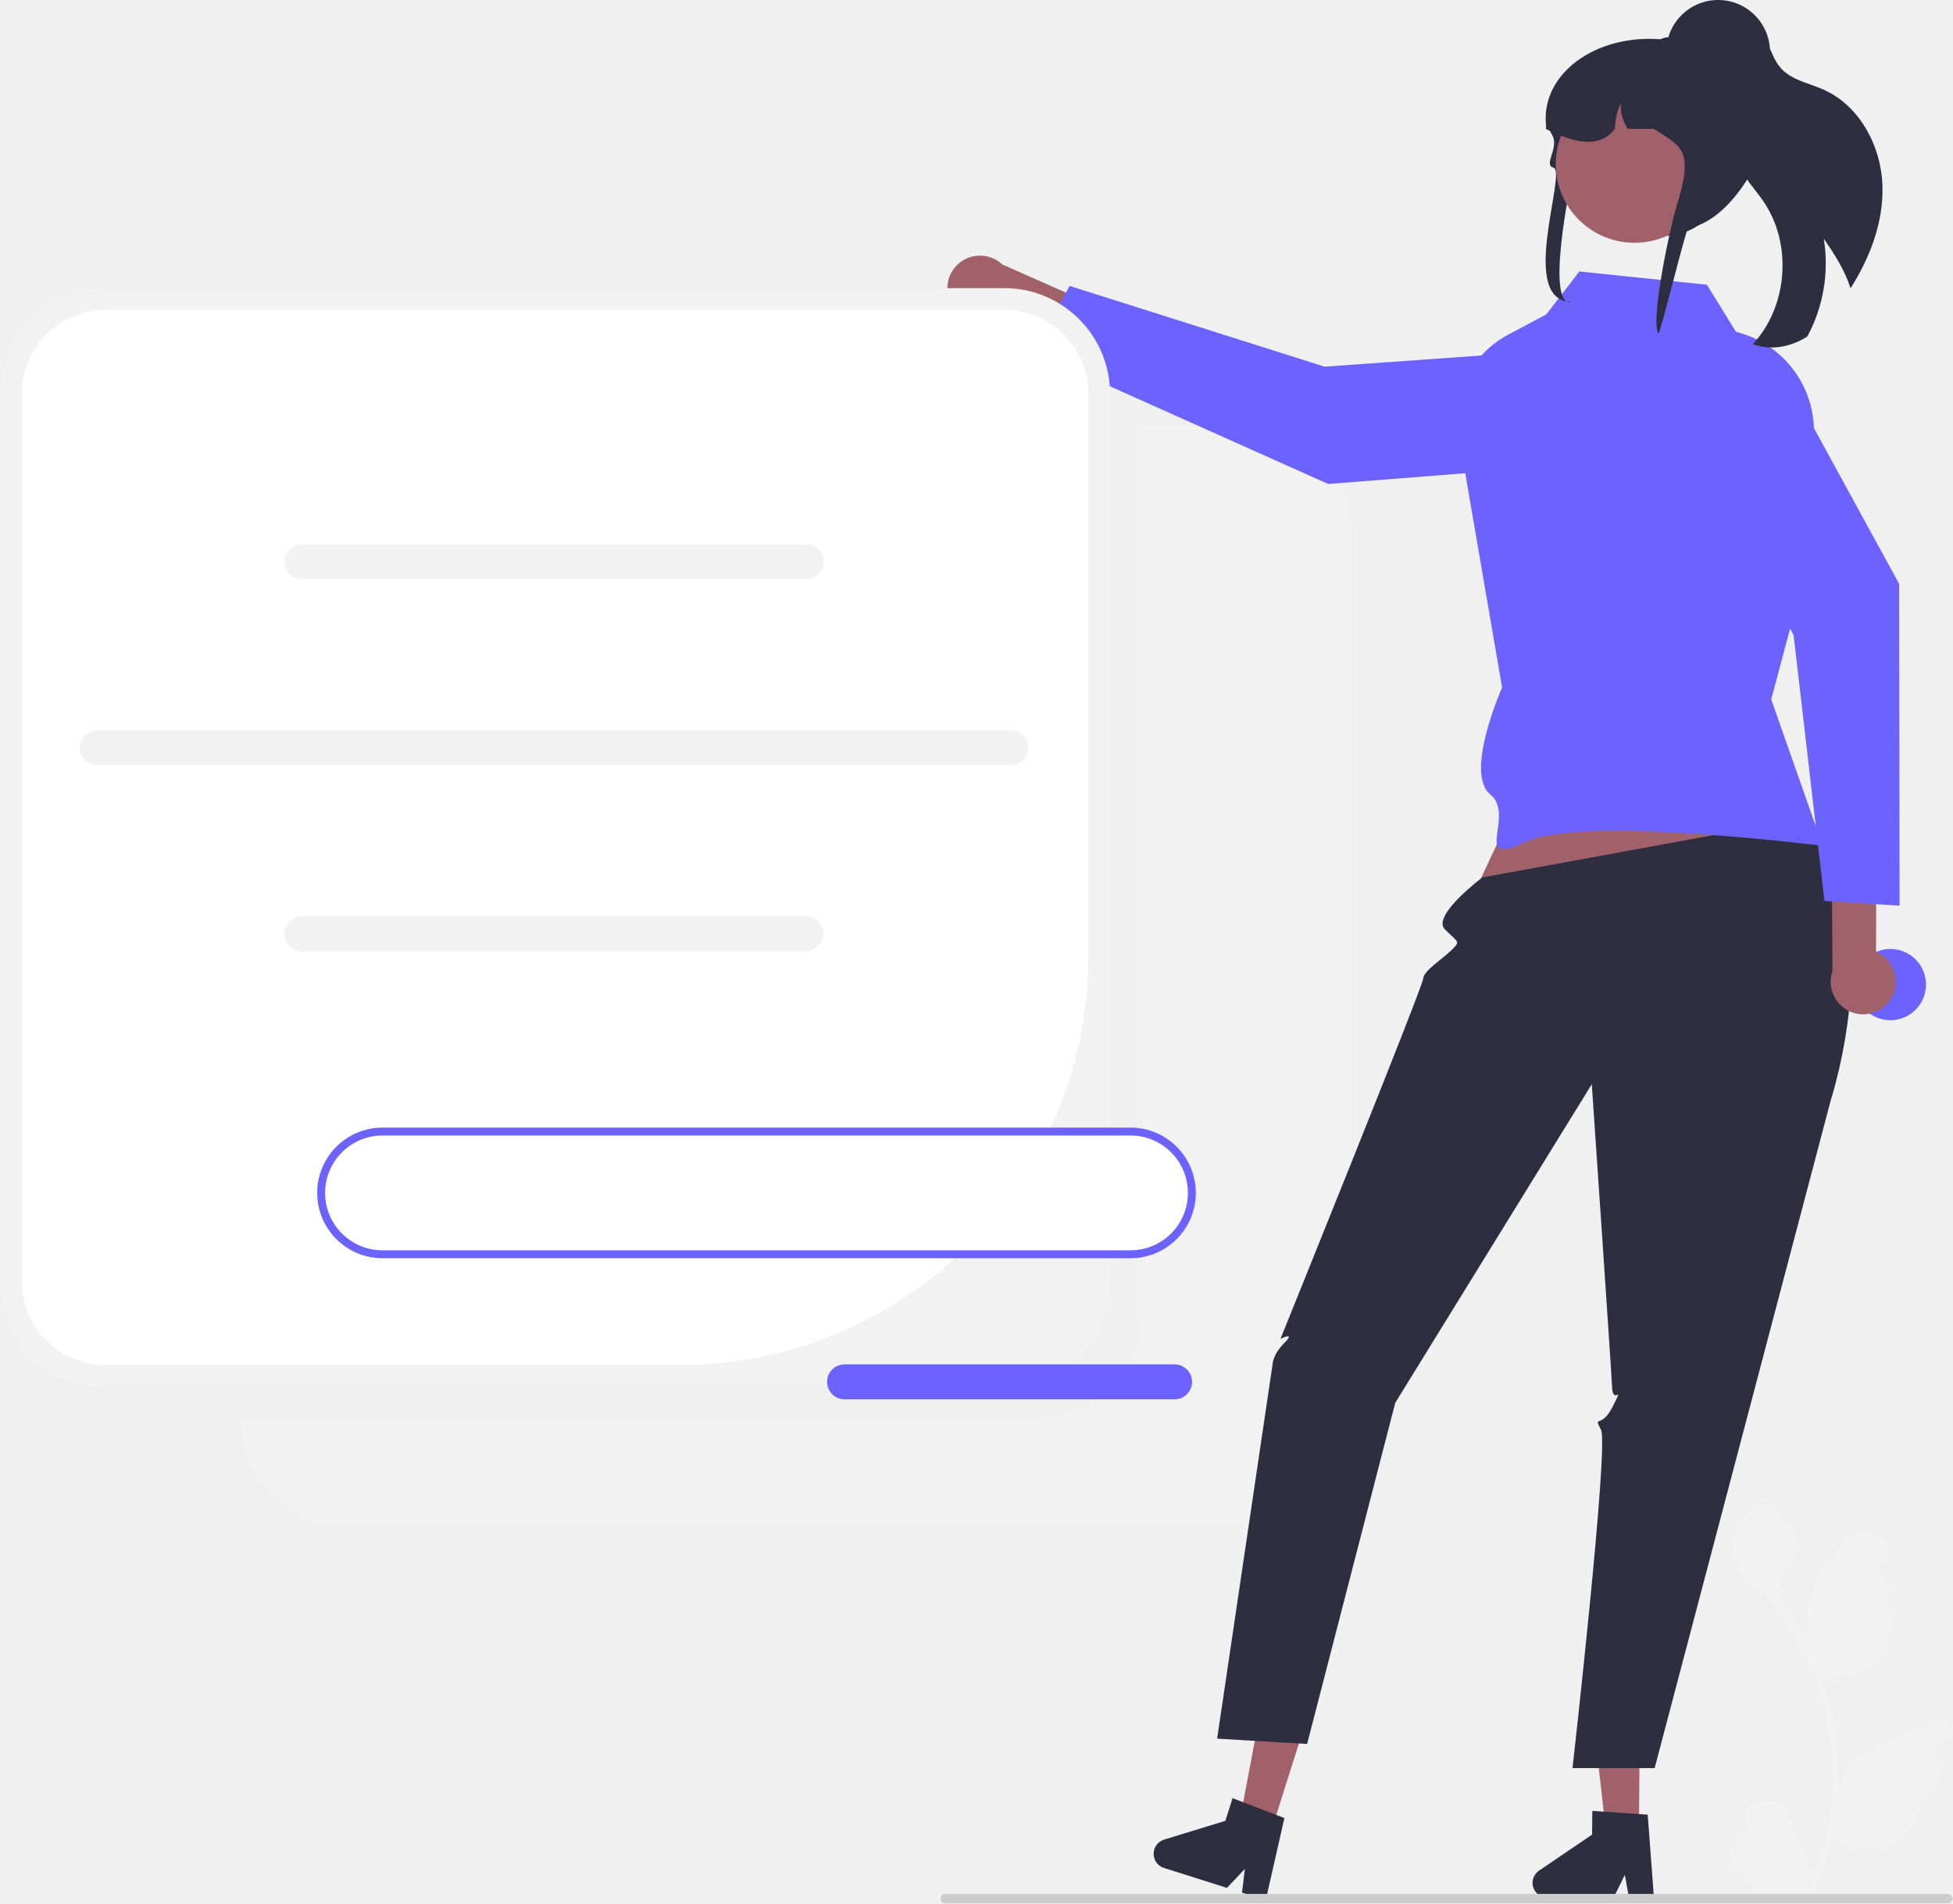
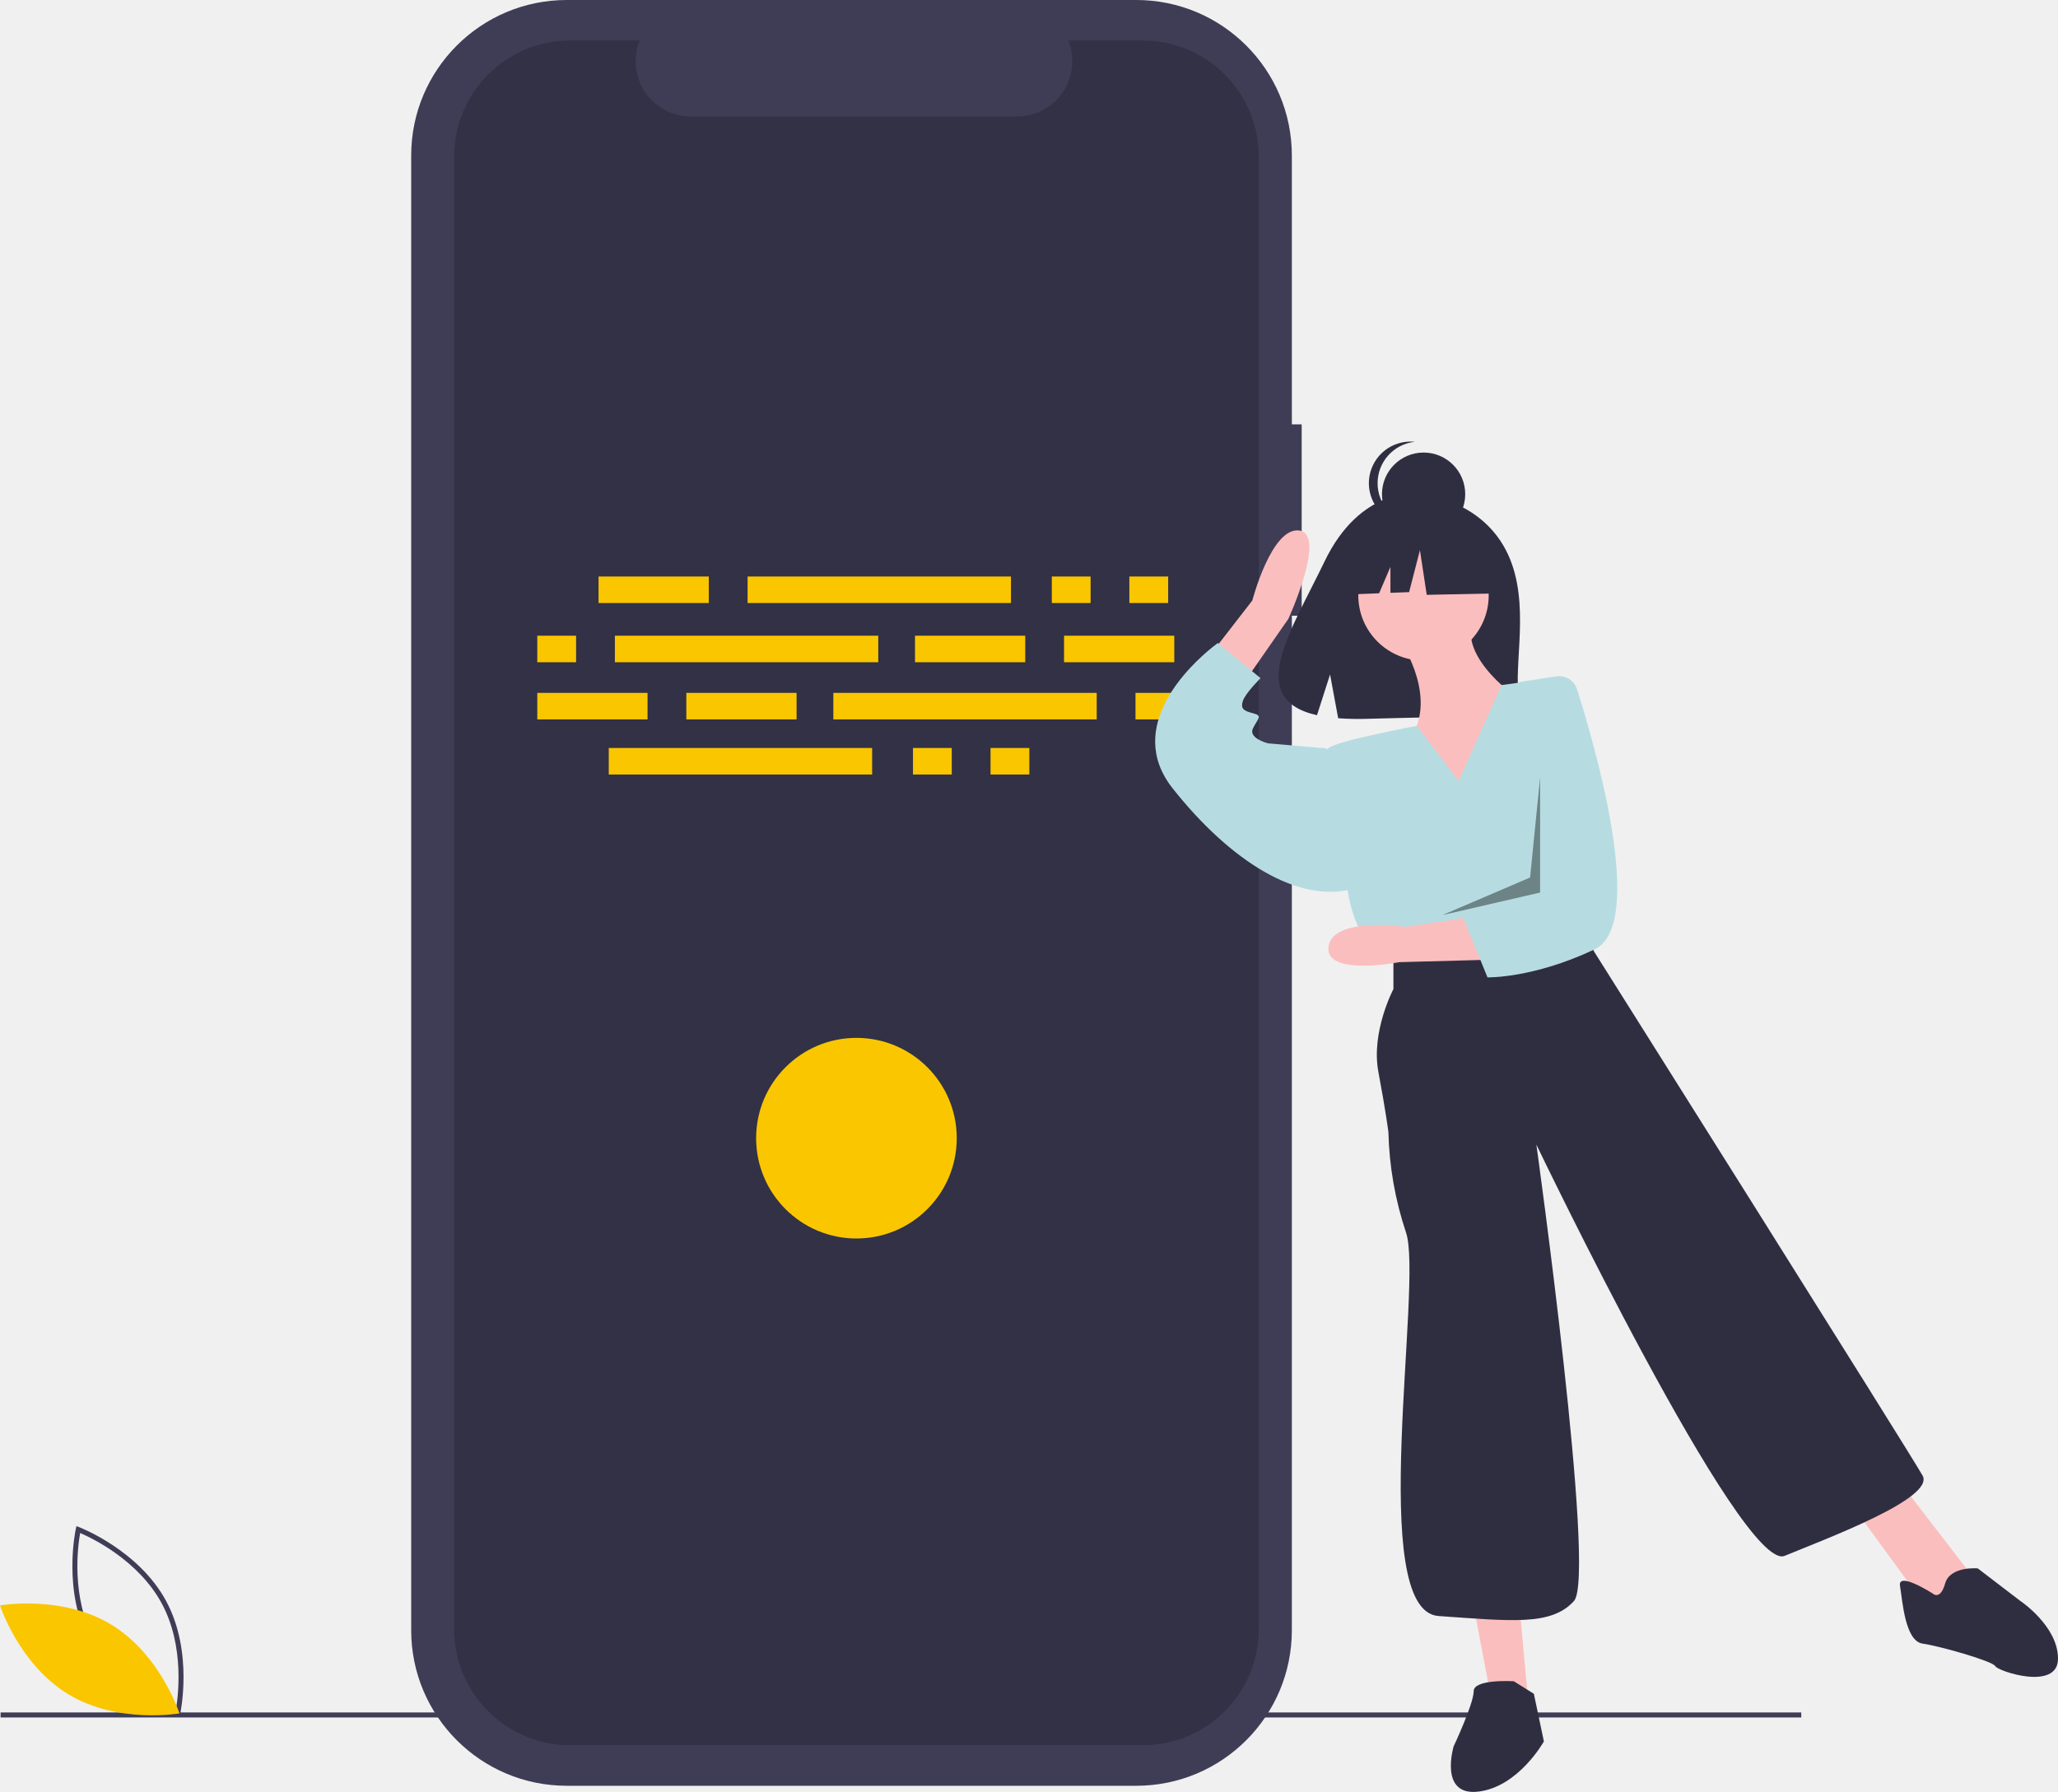
- <svg xmlns="http://www.w3.org/2000/svg" data-name="Layer 1" width="493.461" height="480.848" viewBox="0 0 493.461 480.848">
-   <path d="M668.007,317.365H641.751V541.211a26.744,26.744,0,0,1-26.744,26.744H414.269v.256a26.744,26.744,0,0,0,26.744,26.744h226.993a26.744,26.744,0,0,0,26.744-26.744V344.109A26.744,26.744,0,0,0,668.007,317.365Z" transform="translate(-353.2694 -209.5759)" fill="#f2f2f2" />
-   <path d="M792.472,673.091a2.269,2.269,0,0,0,1.645-3.933l-.155-.618q.031-.074.062-.148a6.094,6.094,0,0,1,11.241.042c1.839,4.428,4.179,8.864,4.756,13.546a18.029,18.029,0,0,1-.316,6.2,72.281,72.281,0,0,0,6.575-30.021,69.764,69.764,0,0,0-.433-7.783q-.358-3.178-.995-6.31a73.119,73.119,0,0,0-14.5-30.99,19.459,19.459,0,0,1-8.093-8.397,14.843,14.843,0,0,1-1.35-4.056c.394.052,1.486-5.949,1.188-6.317.549-.833,1.532-1.247,2.131-2.06,2.982-4.043,7.091-3.337,9.236,2.157,4.582,2.313,4.627,6.148,1.815,9.837-1.789,2.347-2.035,5.522-3.604,8.035.162.207.329.407.491.614a73.591,73.591,0,0,1,7.681,12.169,30.593,30.593,0,0,1,1.826-14.21c1.748-4.217,5.025-7.769,7.91-11.415a6.279,6.279,0,0,1,11.184,3.083q.009.081.017.161-.643.363-1.259.77a3.078,3.078,0,0,0,1.241,5.602l.063.01a30.627,30.627,0,0,1-.807,4.579c3.702,14.316-4.29,19.53-15.701,19.764-.252.129-.497.258-.749.381a75.114,75.114,0,0,1,4.043,19.028,71.243,71.243,0,0,1-.052,11.503l.019-.136a18.826,18.826,0,0,1,6.427-10.87c4.946-4.063,11.933-5.559,17.268-8.824a3.533,3.533,0,0,1,5.411,3.437l-.022.143a20.677,20.677,0,0,0-2.319,1.117q-.643.363-1.259.77a3.078,3.078,0,0,0,1.241,5.602l.063.01c.045.006.084.013.129.019a30.654,30.654,0,0,1-5.639,8.829c-2.315,12.497-12.256,13.683-22.89,10.044h-.006a75.093,75.093,0,0,1-5.044,14.726H792.923c-.065-.2-.123-.407-.181-.607a20.474,20.474,0,0,0,4.986-.297c-1.337-1.641-2.674-3.294-4.011-4.935a1.121,1.121,0,0,1-.084-.097c-.678-.84-1.363-1.673-2.041-2.512l-0-.001a29.99,29.99,0,0,1,.879-7.64Z" transform="translate(-353.2694 -209.5759)" fill="#f2f2f2" />
-   <path d="M593.994,286.915a8.246,8.246,0,0,0,12.466,1.526l37.465,16.903,7.223-9.213-44.644-19.75a8.235,8.235,0,0,0-12.509,10.535Z" transform="translate(-353.2694 -209.5759)" fill="#a0616a" />
-   <path d="M754.778,297.455l3.716,21.056a7.155,7.155,0,0,1-6.485,8.376l-63.139,4.965L614.653,298.637l8.864-16.827L687.944,302.212Z" transform="translate(-353.2694 -209.5759)" fill="#6c63ff" />
-   <rect y="72.789" width="280.481" height="277.59" rx="26.744" fill="#f2f2f2" />
-   <path d="M380.014,287.865a21.244,21.244,0,0,0-21.244,21.244V533.211a21.244,21.244,0,0,0,21.244,21.244H524.886A103.364,103.364,0,0,0,628.25,451.091V309.109a21.244,21.244,0,0,0-21.244-21.244Z" transform="translate(-353.2694 -209.5759)" fill="#fff" />
-   <path d="M556.965,355.876H429.559a4.408,4.408,0,1,1,0-8.816H556.965a4.408,4.408,0,0,1,0,8.816Z" transform="translate(-353.2694 -209.5759)" fill="#f2f2f2" />
-   <path d="M556.965,449.876H429.559a4.408,4.408,0,1,1,0-8.816H556.965a4.408,4.408,0,0,1,0,8.816Z" transform="translate(-353.2694 -209.5759)" fill="#f2f2f2" />
-   <path d="M608.702,402.907H377.822a4.408,4.408,0,1,1,0-8.816H608.702a4.408,4.408,0,0,1,0,8.816Z" transform="translate(-353.2694 -209.5759)" fill="#f2f2f2" />
-   <polygon points="393.531 180.687 370.531 229.687 459.008 220.726 440.539 173.687 393.531 180.687" fill="#a0616a" />
-   <polygon points="414.101 462.32 405.712 462.249 401.999 429.138 414.379 429.243 414.101 462.32" fill="#a0616a" />
-   <path d="M740.5,685.235a3.755,3.755,0,0,0,3.718,3.783l16.679.139,2.92-5.918,1.072,5.949,6.293.057-1.589-21.217-2.189-.146-8.931-.616-2.881-.193-.051,6.003-13.398,9.087A3.749,3.749,0,0,0,740.5,685.235Z" transform="translate(-353.2694 -209.5759)" fill="#2f2e41" />
-   <polygon points="321.266 462.358 313.268 459.825 319.447 427.085 331.251 430.822 321.266 462.358" fill="#a0616a" />
-   <path d="M644.932,676.789a3.755,3.755,0,0,0,2.443,4.709l15.902,5.033,4.53-4.799-.723,6.001,5.999,1.904L677.797,668.89l-2.05-.783-8.356-3.212-2.697-1.031-1.812,5.723-15.477,4.75A3.749,3.749,0,0,0,644.932,676.789Z" transform="translate(-353.2694 -209.5759)" fill="#2f2e41" />
-   <path d="M808.248,416.522,727.801,431.263s-12.903,9.652-9.452,13.109,3.987,2.921,1.719,5.189-7.171,5.299-7.219,7.283-36.048,90.984-36.048,90.984,4-2,1,1-3,5.479-3,5.479l-14,94.521,22.737,1.339,22.263-86.173,49.659-80.504s4.927,71.789,5.134,76.564,3.207-1.225.207,4.775-5,2-3,6-7.205,85.435-7.205,85.435h20.753L815.859,487.472S831.695,439.216,808.248,416.522Z" transform="translate(-353.2694 -209.5759)" fill="#2f2e41" />
-   <path d="M784.549,281.51l-32.225-3.348-8.349,10.839-9.726,5.18a24.275,24.275,0,0,0-12.815,22.962l11.366,66.119s-9.601,21.619-3,27-5.104,18.707,9,12,75,1,75,1l-13-37,9.711-36.358,1.069-30.485a25.826,25.826,0,0,0-18.339-25.627l-1.358-.41Z" transform="translate(-353.2694 -209.5759)" fill="#6c63ff" />
-   <path d="M828.913,256.806c.211,9.083-3.183,17.878-8.06,25.603-1.449-4.51-4.054-8.614-6.77-12.527a38.995,38.995,0,0,1-4.15,24.696,5.224,5.224,0,0,1-.444.285c-3.975,2.391-9.014,3.359-13.314,1.633,8.884-9.577,10.015-25.444,2.566-36.186-2.109-3.048-4.836-5.744-6.142-9.212-2.062-5.535-.08-11.628,1.171-17.398,1.169-5.37,1.374-11.761-2.229-15.697a3.786,3.786,0,0,1,3.47-1.598c2.221.314,3.838,2.245,4.868,4.233,1.03,1.989,1.709,4.193,3.144,5.91,2.658,3.215,7.184,3.975,10.999,5.669C823.26,236.332,828.692,246.699,828.913,256.806Z" transform="translate(-353.2694 -209.5759)" fill="#2f2e41" />
-   <path d="M590.92,689.234a1.186,1.186,0,0,0,1.19,1.19h253.29a1.19,1.19,0,0,0,0-2.38h-253.29A1.187,1.187,0,0,0,590.92,689.234Z" transform="translate(-353.2694 -209.5759)" fill="#ccc" />
-   <circle cx="477.638" cy="248.748" r="9" fill="#6c63ff" />
-   <path d="M751.156,251.613c.528-1.848-3.111,9.446-1.355,9.65,7.997.917,18.974,5.693,24.543,7.921.251-.029.502-.058.745-.095.598-.066,1.18-.16,1.756-.269C789.814,266.366,794.801,246.445,794.801,246.263c0-.896-2.149-25.493-5.535-25.857a24.957,24.957,0,0,0-2.678-.146h-8.402a39.048,39.048,0,0,0-5.274-.765H772.896c-16.915-1.289-30.253,9.021-29.006,21.567.007.015.022.029.029.044.362.539.679,1.048.959,1.536.273.459.502.896.701,1.311,1.542,3.204-2.421,7.235.207,7.987,3.495,1.001-9.192,33.894,4.642,33.894C743.698,287.747,749.699,256.71,751.156,251.613Z" transform="translate(-353.2694 -209.5759)" fill="#2f2e41" />
-   <circle cx="412.986" cy="41.443" r="19.894" fill="#a0616a" />
-   <path d="M743.89,242.147c.332.175.657.335.989.495.347.167.693.335,1.04.488,6.661,3.022,12.083,3.357,15.374-.983a18.392,18.392,0,0,1,1.512-6.626,10.65,10.65,0,0,0,1.756,6.626h6.624c6.824,4.529,10.328,5.002,5.592,19.87-1.321,4.143-6.571,28.251-4.505,31.826.598-.066,6.955-26.471,7.53-26.58,12.969-2.454,21.209-23.82,20.154-25.028a22.275,22.275,0,0,0-2.309-9.91,22.793,22.793,0,0,0-8.661-9.422,40.166,40.166,0,0,0-6.92-2.599c-.059-.015-.111-.029-.17-.044-.73-.197-1.475-.379-2.22-.532a40.842,40.842,0,0,0-4.662-.706c-.111-.007-.221-.015-.325-.015a3.513,3.513,0,0,0-1.778.488c-.007,0-.007.007-.015.007a3.347,3.347,0,0,0-.989.881,3.386,3.386,0,0,0-.723,2.104H763.808q-.409,0-.819.022a19.78,19.78,0,0,0-19.069,18.596C743.897,241.456,743.89,241.798,743.89,242.147Z" transform="translate(-353.2694 -209.5759)" fill="#2f2e41" />
-   <circle cx="434.117" cy="13.106" r="13.106" fill="#2f2e41" />
-   <path d="M831.009,462.035a8.246,8.246,0,0,0-3.717-11.996l.065-41.101-11.364-2.813.28,48.817a8.235,8.235,0,0,0,14.736,7.093Z" transform="translate(-353.2694 -209.5759)" fill="#a0616a" />
-   <path d="M774.733,311.053l17.684-12.018a7.155,7.155,0,0,1,10.298,2.483l30.404,55.559.116,81.31-18.982-1.19-7.792-67.129Z" transform="translate(-353.2694 -209.5759)" fill="#6c63ff" />
-   <path d="M638.915,495.453h-189a15.5,15.5,0,0,0,0,31h189a15.5,15.5,0,1,0,0-31Z" transform="translate(-353.2694 -209.5759)" fill="#fff" />
-   <path d="M638.915,527.453h-189a16.5,16.5,0,0,1,0-33h189a16.5,16.5,0,1,1,0,33Zm-189-31a14.5,14.5,0,0,0,0,29h189a14.5,14.5,0,1,0,0-29Z" transform="translate(-353.2694 -209.5759)" fill="#6c63ff" />
-   <path d="M650.06,563.096H566.653a4.408,4.408,0,1,1,0-8.816h83.406a4.408,4.408,0,0,1,0,8.816Z" transform="translate(-353.2694 -209.5759)" fill="#6c63ff" />
+ <svg xmlns="http://www.w3.org/2000/svg" width="820.615" height="714.558" data-name="Layer 1">
+   <g class="layer">
+     <path d="m708.73,261.94l-3.92,0l0,-107.18a62.04,62.04 0 0 0 -62.03,-62.04l-227.09,0a62.04,62.04 0 0 0 -62.04,62.04l0,588.03a62.04,62.04 0 0 0 62.04,62.04l227.09,0a62.04,62.04 0 0 0 62.03,-62.04l0,-404.55l3.92,0l0,-76.3z" fill="#3f3d56" id="svg_1" transform="translate(-189.6926 -92.72106)" />
+     <rect fill="#3f3d56" height="2" id="svg_2" width="718" x="0.24" y="682.87" />
+     <path d="m455.59,16.14l-29.64,0a22.01,22.01 0 0 1 -20.38,30.32l-130.1,0a22.01,22.01 0 0 1 -20.38,-30.32l-27.68,0a46.33,46.33 0 0 0 -46.33,46.33l0,587.17a46.33,46.33 0 0 0 46.33,46.33l228.18,0a46.33,46.33 0 0 0 46.33,-46.33l0,-587.17a46.33,46.33 0 0 0 -46.33,-46.33z" id="svg_3" opacity="0.2" transform="matrix(1 0 0 1 0 0)" />
+     <path d="m261.26,777.49l-1.08,-0.41c-0.23,-0.09 -23.71,-9.08 -34.7,-29.47c-11,-20.39 -5.61,-44.95 -5.56,-45.19l0.26,-1.12l1.07,0.4c0.23,0.09 23.71,9.09 34.7,29.48c11,20.39 5.61,44.94 5.56,45.19l-0.25,1.12zm-34.02,-30.83c9.29,17.24 27.84,26.08 32.54,28.1c0.9,-5.04 3.7,-25.41 -5.59,-42.63c-9.29,-17.23 -27.84,-26.08 -32.54,-28.1c-0.9,5.04 -3.7,25.41 5.59,42.63z" fill="#3f3d56" id="svg_4" transform="translate(-189.6926 -92.72106)" />
+     <path d="m233.88,740.46c19.76,11.89 27.37,35.5 27.37,35.5s-24.43,4.34 -44.19,-7.55s-27.37,-35.5 -27.37,-35.5s24.43,-4.34 44.19,7.55z" fill="#fac600" id="svg_5" transform="translate(-189.6926 -92.72106)" />
+     <rect fill="#fac600" height="10.58" id="svg_6" width="43.96" x="238.67" y="229.89" />
+     <rect fill="#fac600" height="10.58" id="svg_7" width="15.47" x="419.4" y="229.89" />
+     <rect fill="#fac600" height="10.58" id="svg_8" width="15.47" x="450.33" y="229.89" />
+     <rect fill="#fac600" height="10.58" id="svg_9" width="105.02" x="298.1" y="229.89" />
+     <rect fill="#fac600" height="10.58" id="svg_10" width="15.47" x="364.04" y="298.27" />
+     <rect fill="#fac600" height="10.58" id="svg_11" width="15.47" x="394.97" y="298.27" />
+     <rect fill="#fac600" height="10.58" id="svg_12" width="105.02" x="242.74" y="298.27" />
+     <rect fill="#fac600" height="10.58" id="svg_13" width="43.96" x="364.85" y="253.5" />
+     <rect fill="#fac600" height="10.58" id="svg_14" width="43.96" x="424.28" y="253.5" />
+     <rect fill="#fac600" height="10.58" id="svg_15" width="15.47" x="214.24" y="253.5" />
+     <rect fill="#fac600" height="10.58" id="svg_16" width="105.02" x="245.18" y="253.5" />
+     <rect fill="#fac600" height="10.58" id="svg_17" transform="translate(781.0016 655.8864) rotate(-180)" width="43.96" x="463.37" y="369.01" />
+     <rect fill="#fac600" height="10.58" id="svg_18" transform="translate(662.1426 655.8864) rotate(-180)" width="43.96" x="403.94" y="369.01" />
+     <rect fill="#fac600" height="10.58" id="svg_19" transform="translate(1110.713 655.8864) rotate(-180)" width="15.47" x="642.47" y="369.01" />
+     <rect fill="#fac600" height="10.58" id="svg_20" transform="translate(959.29 655.8864) rotate(-180)" width="105.02" x="521.98" y="369.01" />
+     <circle cx="341.5" cy="453.87" fill="#fac600" id="svg_21" r="40" />
+     <path d="m789.11,310.2c-11.61,-19.61 -34.57,-20.52 -34.57,-20.52s-22.38,-2.86 -36.73,27.01c-13.38,27.84 -31.85,54.72 -2.98,61.24l5.22,-16.24l3.23,17.44a112.97,112.97 0 0 0 12.35,0.21c30.92,-0.99 60.37,0.3 59.42,-10.8c-1.26,-14.75 5.22,-39.46 -5.94,-58.34z" fill="#2f2e41" id="svg_22" transform="translate(-189.6926 -92.72106)" />
+     <path d="m747.31,347.14s15,21 6,38s21,35 21,35l22,-48s-26,-17 -19,-33l-30,8z" fill="#fbbebe" id="svg_23" transform="translate(-189.6926 -92.72106)" />
+     <circle cx="567.61" cy="237.42" fill="#fbbebe" id="svg_24" r="26" />
+     <path d="m667.33,360.19l21.73,-28.03s7.65,-29.38 18.73,-27.89s-4.38,35.24 -4.38,35.24l-21.59,31.03l-14.49,-10.35z" fill="#fbbebe" id="svg_25" transform="translate(-189.6926 -92.72106)" />
+     <polygon fill="#fbbebe" id="svg_26" points="587.615 640.417 594.615 677.417 609.615 681.417 605.615 637.417 587.615 640.417" />
+     <polygon fill="#fbbebe" id="svg_27" points="738.615 600.417 765.615 637.417 776.615 642.417 785.615 627.417 758.615 592.417 738.615 600.417" />
+     <path d="m581.62,311.42l-16.68,-21.96s-32.32,5.96 -35.32,8.96s8,58 8,58s2,15 11,23l9,6l74,-15l2.78,-32.93a86.41,86.41 0 0 0 -22.78,-66.07l0,0l-12.88,1.76l-17.12,38.24z" fill="#b6dce1" id="svg_28" transform="matrix(1 0 0 1 0 0)" />
+     <path d="m533.62,300.42l-5,-2l-23,-2s-8,-2 -6,-6s4,-5 0,-6s-5,-2 -4,-5s7,-9 7,-9l-17,-14s-0.92,0.65 -2.41,1.85c-8.44,6.84 -35.15,31.49 -15.59,56.15c23,29 50,46 72,40l-6,-54z" fill="#b6dce1" id="svg_29" />
+     <path d="m745.31,473.14l0,14s-9,17 -6,33s4,24 4,24a136.53,136.53 0 0 0 7,40c7,20 -16,151 13,153s45,4 54,-6s-15,-182 -15,-182s82,171 99,164s60,-23 55,-32s-131,-209 -131,-209l-4,-9l-76,10z" fill="#2f2e41" id="svg_30" transform="translate(-189.6926 -92.72106)" />
+     <path d="m793.31,763.14s-16,-1 -16,4s-8,22 -8,22s-6,20 10,18s26,-20 26,-20l-4,-19l-8,-5z" fill="#2f2e41" id="svg_31" transform="translate(-189.6926 -92.72106)" />
+     <path d="m960.31,728.14s-14,-9 -13,-3s2,22 9,23s28,7 29,9s25,10 25,-3s-15,-23 -15,-23l-17,-13s-11,-1 -13,6s-5,4 -5,4z" fill="#2f2e41" id="svg_32" transform="translate(-189.6926 -92.72106)" />
+     <circle cx="567.65" cy="197.06" fill="#2f2e41" id="svg_33" r="16.6" />
+     <path d="m739,285.41a16.6,16.6 0 0 1 14.85,-16.51a16.6,16.6 0 1 0 0,33.02a16.6,16.6 0 0 1 -14.85,-16.51z" fill="#2f2e41" id="svg_34" transform="translate(-189.6926 -92.72106)" />
+     <polygon fill="#2f2e41" id="svg_35" points="594.282 215.593 571.596 203.709 540.266 208.571 533.785 237.199 549.92 236.579 554.428 226.061 554.428 236.405 561.873 236.119 566.194 219.374 568.895 237.199 595.363 236.659 594.282 215.593" />
+     <path d="m782.62,475.46l-34.99,0.94s-29.85,5.81 -28.18,-6.24s30.8,-7.83 30.8,-7.83l31.88,-4.87l0.49,18z" fill="#fbbebe" id="svg_36" transform="translate(-189.6926 -92.72106)" />
+     <path d="m620.61,269.72a7.47,7.47 0 0 1 8.23,5.13c6.85,21.59 27.96,93.81 6.99,103.72c-24.69,11.68 -42.71,11.16 -42.71,11.16l-9.65,-23.75l8.78,-8.24l9.38,-60.27l4.49,-25.55l14.49,-2.2z" fill="#b6dce1" id="svg_37" transform="matrix(1 0 0 1 0 0)" />
+     <polygon id="svg_38" opacity="0.4" points="614.115 309.917 610.115 349.917 575.115 364.917 614.115 355.917 614.115 309.917" />
+   </g>
</svg>
